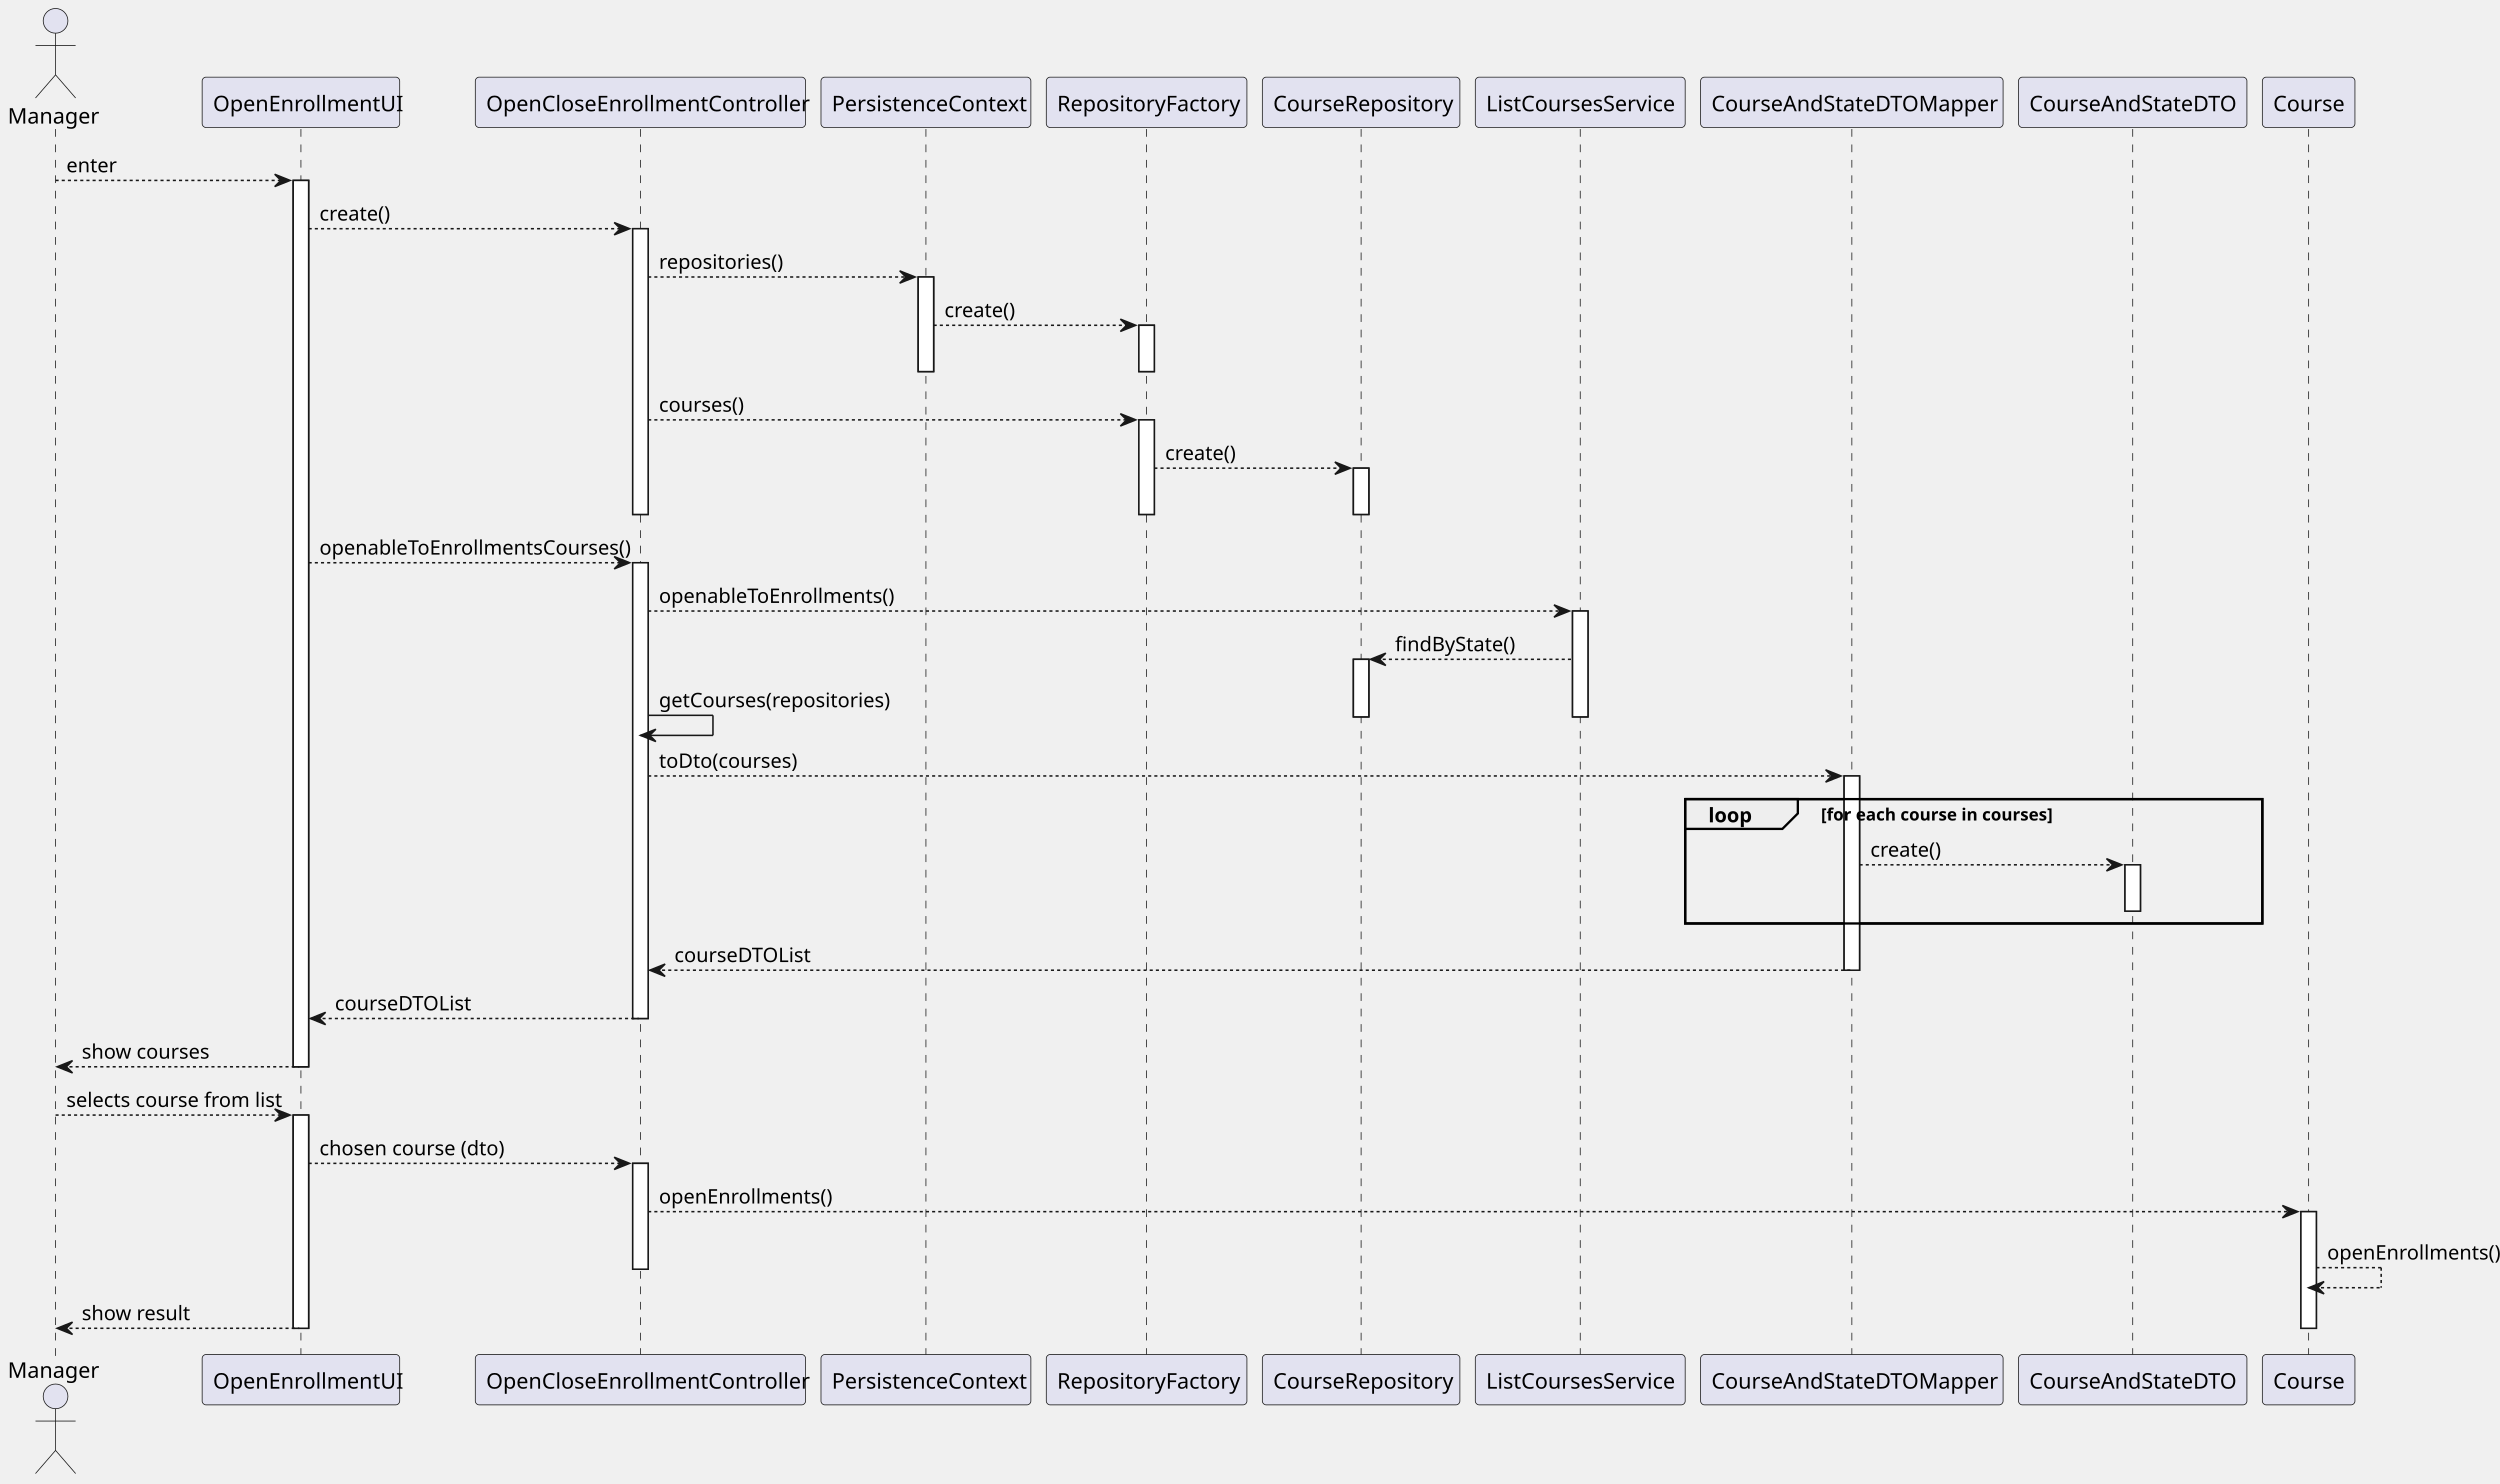
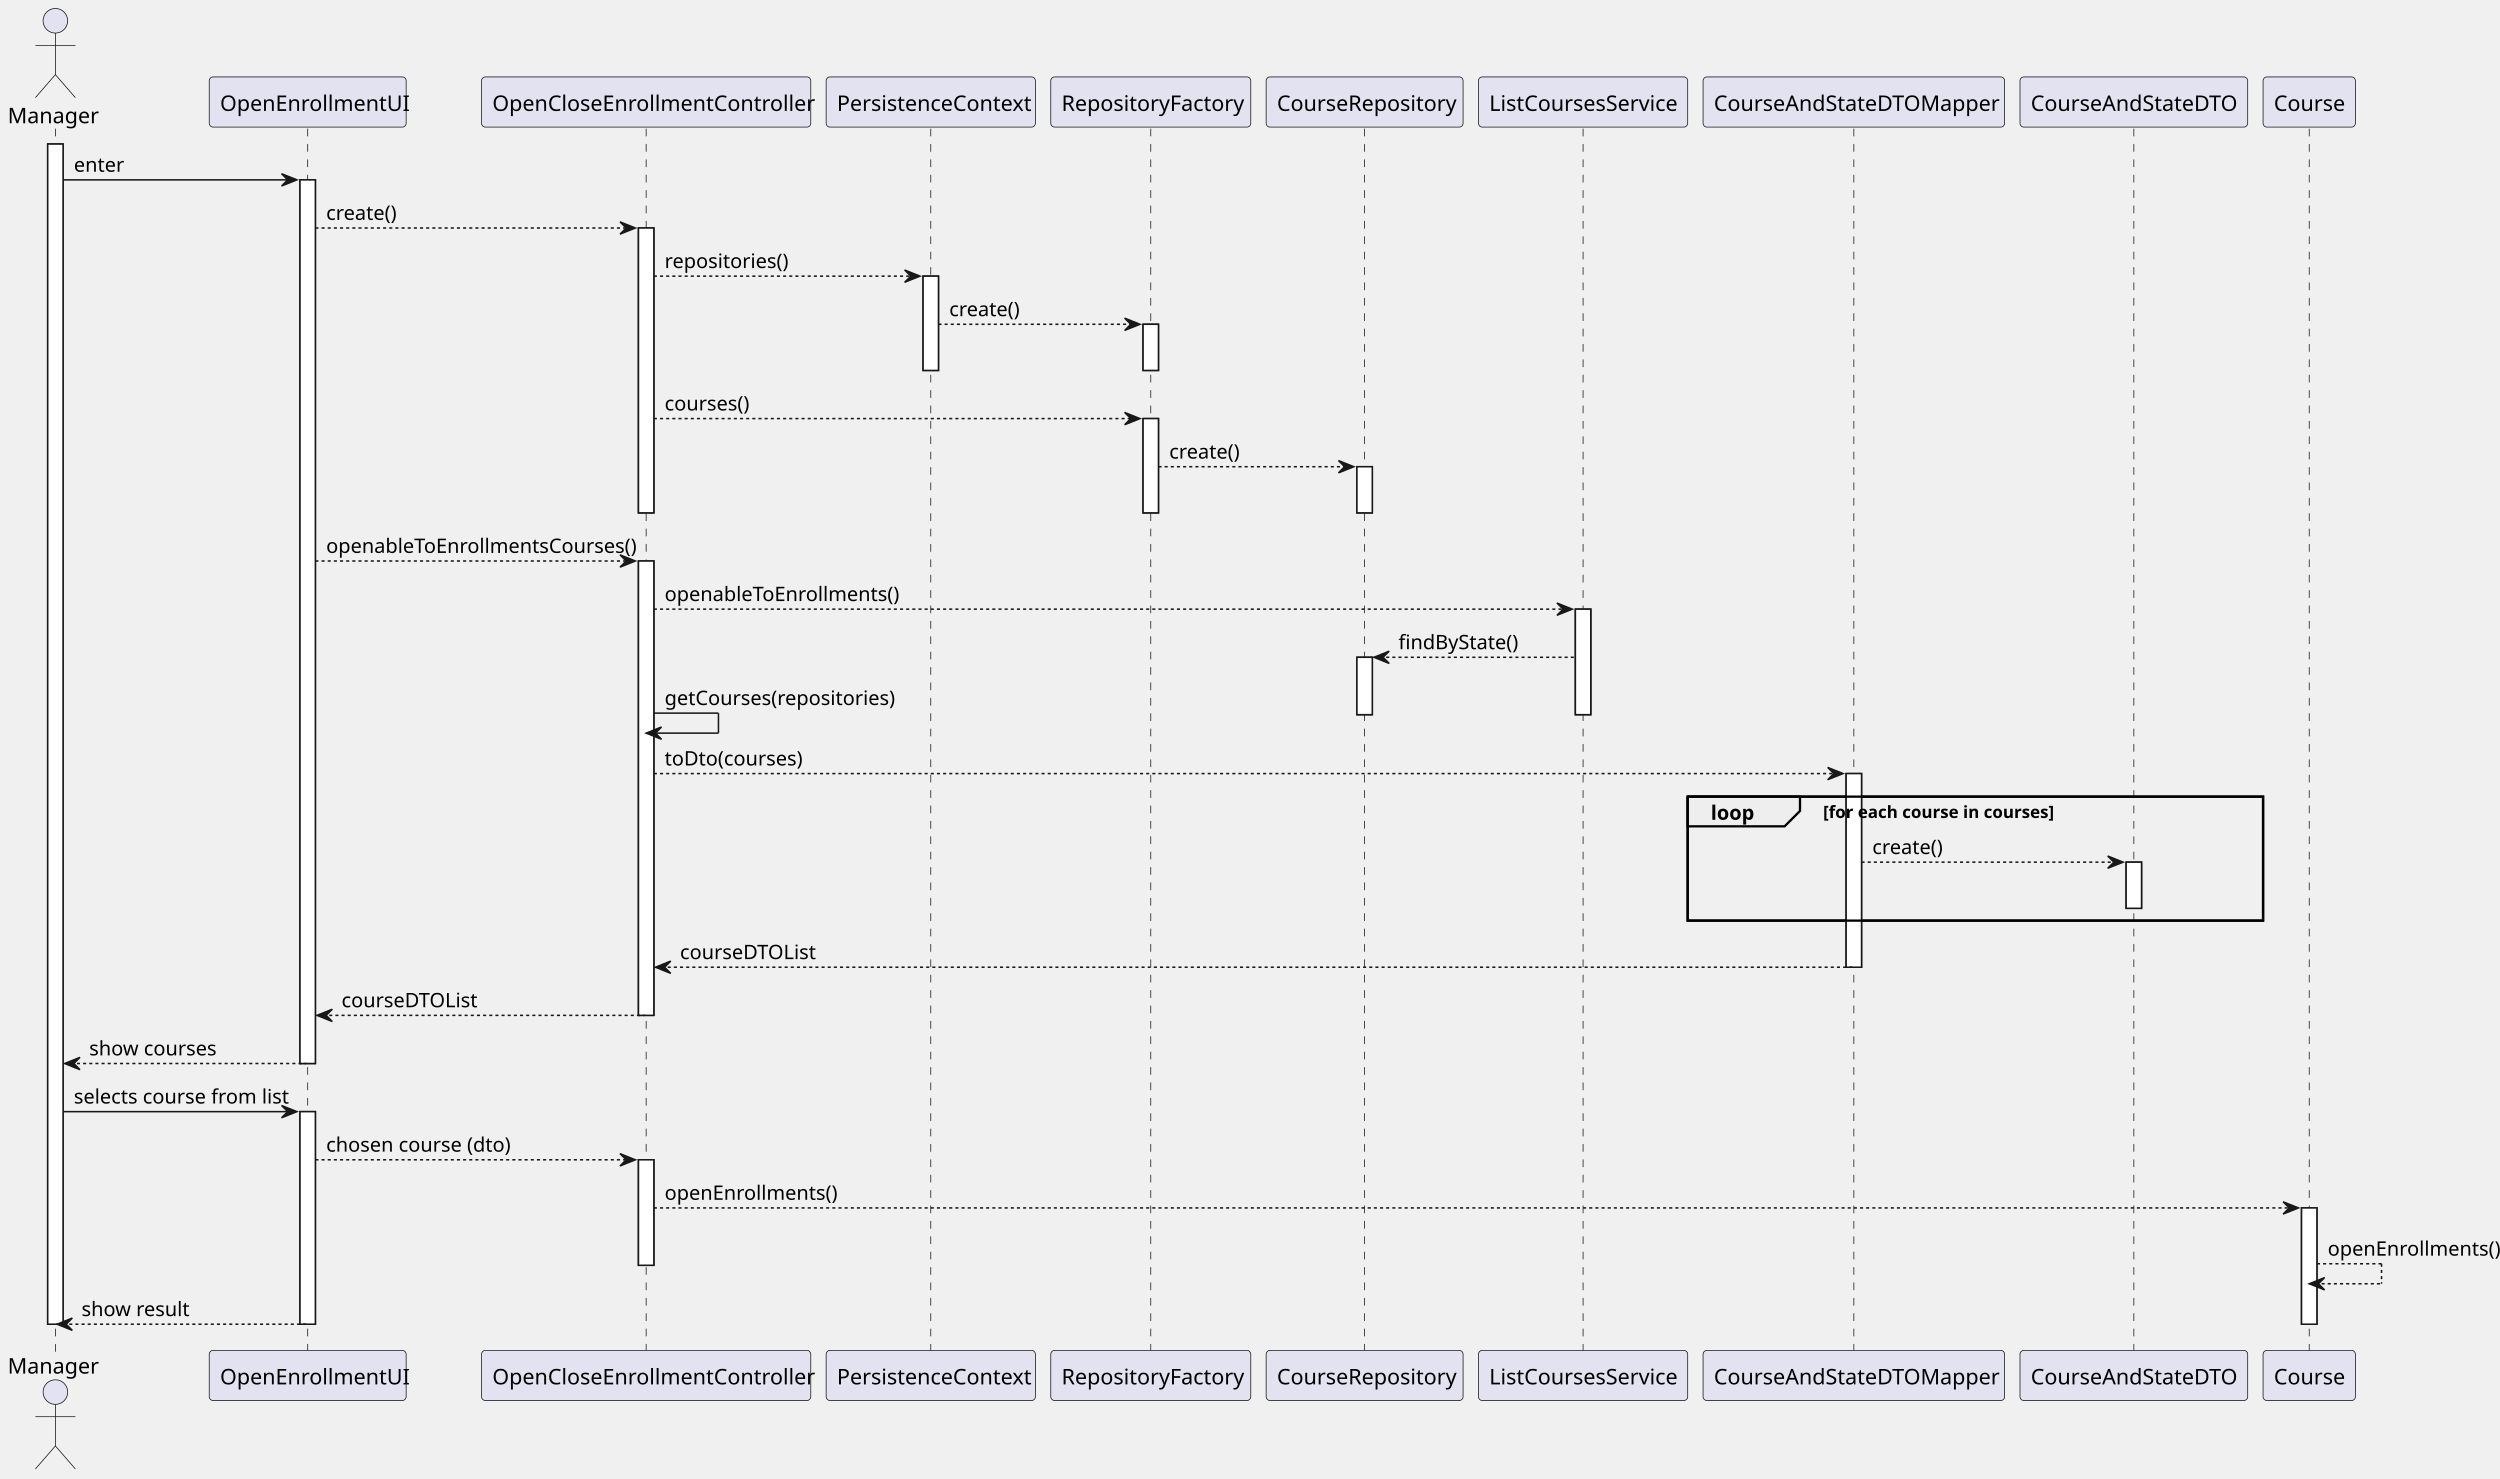
- <svg xmlns="http://www.w3.org/2000/svg" contentStyleType="text/css" height="961px" preserveAspectRatio="none" style="width:1620px;height:961px;background:#FFFFFF;" version="1.1" viewBox="0 0 1620 961" width="1620px" zoomAndPan="magnify">
+ <svg xmlns="http://www.w3.org/2000/svg" contentStyleType="text/css" height="961px" preserveAspectRatio="none" style="width:1625px;height:961px;background:#FFFFFF;" version="1.1" viewBox="0 0 1625 961" width="1625px" zoomAndPan="magnify">
  <defs />
  <g>
-     <rect fill="#FFFFFF" height="574.365" style="stroke:#181818;stroke-width:1.0;" width="10" x="190" y="116.912" />
-     <rect fill="#FFFFFF" height="138.164" style="stroke:#181818;stroke-width:1.0;" width="10" x="190" y="722.568" />
-     <rect fill="#FFFFFF" height="185.164" style="stroke:#181818;stroke-width:1.0;" width="10" x="410" y="148.203" />
-     <rect fill="#FFFFFF" height="295.328" style="stroke:#181818;stroke-width:1.0;" width="10" x="410" y="364.658" />
-     <rect fill="#FFFFFF" height="68.582" style="stroke:#181818;stroke-width:1.0;" width="10" x="410" y="753.859" />
-     <rect fill="#FFFFFF" height="61.291" style="stroke:#181818;stroke-width:1.0;" width="10" x="595" y="179.494" />
-     <rect fill="#FFFFFF" height="30" style="stroke:#181818;stroke-width:1.0;" width="10" x="738" y="210.785" />
-     <rect fill="#FFFFFF" height="61.291" style="stroke:#181818;stroke-width:1.0;" width="10" x="738" y="272.076" />
-     <rect fill="#FFFFFF" height="30" style="stroke:#181818;stroke-width:1.0;" width="10" x="877" y="303.367" />
-     <rect fill="#FFFFFF" height="37.291" style="stroke:#181818;stroke-width:1.0;" width="10" x="877" y="427.24" />
-     <rect fill="#FFFFFF" height="68.582" style="stroke:#181818;stroke-width:1.0;" width="10" x="1019" y="395.949" />
-     <rect fill="#FFFFFF" height="125.873" style="stroke:#181818;stroke-width:1.0;" width="10" x="1195" y="502.822" />
-     <rect fill="#FFFFFF" height="30" style="stroke:#181818;stroke-width:1.0;" width="10" x="1377" y="560.404" />
-     <rect fill="#FFFFFF" height="75.582" style="stroke:#181818;stroke-width:1.0;" width="10" x="1491" y="785.15" />
-     <rect fill="none" height="80.582" style="stroke:#000000;stroke-width:1.5;" width="374" x="1092" y="517.822" />
+     <rect fill="#FFFFFF" height="767.111" style="stroke:#181818;stroke-width:1.0;" width="10" x="31" y="93.621" />
+     <rect fill="#FFFFFF" height="574.365" style="stroke:#181818;stroke-width:1.0;" width="10" x="195" y="116.912" />
+     <rect fill="#FFFFFF" height="138.164" style="stroke:#181818;stroke-width:1.0;" width="10" x="195" y="722.568" />
+     <rect fill="#FFFFFF" height="185.164" style="stroke:#181818;stroke-width:1.0;" width="10" x="415" y="148.203" />
+     <rect fill="#FFFFFF" height="295.328" style="stroke:#181818;stroke-width:1.0;" width="10" x="415" y="364.658" />
+     <rect fill="#FFFFFF" height="68.582" style="stroke:#181818;stroke-width:1.0;" width="10" x="415" y="753.859" />
+     <rect fill="#FFFFFF" height="61.291" style="stroke:#181818;stroke-width:1.0;" width="10" x="600" y="179.494" />
+     <rect fill="#FFFFFF" height="30" style="stroke:#181818;stroke-width:1.0;" width="10" x="743" y="210.785" />
+     <rect fill="#FFFFFF" height="61.291" style="stroke:#181818;stroke-width:1.0;" width="10" x="743" y="272.076" />
+     <rect fill="#FFFFFF" height="30" style="stroke:#181818;stroke-width:1.0;" width="10" x="882" y="303.367" />
+     <rect fill="#FFFFFF" height="37.291" style="stroke:#181818;stroke-width:1.0;" width="10" x="882" y="427.24" />
+     <rect fill="#FFFFFF" height="68.582" style="stroke:#181818;stroke-width:1.0;" width="10" x="1024" y="395.949" />
+     <rect fill="#FFFFFF" height="125.873" style="stroke:#181818;stroke-width:1.0;" width="10" x="1200" y="502.822" />
+     <rect fill="#FFFFFF" height="30" style="stroke:#181818;stroke-width:1.0;" width="10" x="1382" y="560.404" />
+     <rect fill="#FFFFFF" height="75.582" style="stroke:#181818;stroke-width:1.0;" width="10" x="1496" y="785.15" />
+     <rect fill="none" height="80.582" style="stroke:#000000;stroke-width:1.5;" width="374" x="1097" y="517.822" />
    <line style="stroke:#181818;stroke-width:0.5;stroke-dasharray:5.0,5.0;" x1="36" x2="36" y1="83.621" y2="878.732" />
-     <line style="stroke:#181818;stroke-width:0.5;stroke-dasharray:5.0,5.0;" x1="195" x2="195" y1="83.621" y2="878.732" />
-     <line style="stroke:#181818;stroke-width:0.5;stroke-dasharray:5.0,5.0;" x1="415" x2="415" y1="83.621" y2="878.732" />
-     <line style="stroke:#181818;stroke-width:0.5;stroke-dasharray:5.0,5.0;" x1="600" x2="600" y1="83.621" y2="878.732" />
-     <line style="stroke:#181818;stroke-width:0.5;stroke-dasharray:5.0,5.0;" x1="743" x2="743" y1="83.621" y2="878.732" />
-     <line style="stroke:#181818;stroke-width:0.5;stroke-dasharray:5.0,5.0;" x1="882" x2="882" y1="83.621" y2="878.732" />
-     <line style="stroke:#181818;stroke-width:0.5;stroke-dasharray:5.0,5.0;" x1="1024" x2="1024" y1="83.621" y2="878.732" />
-     <line style="stroke:#181818;stroke-width:0.5;stroke-dasharray:5.0,5.0;" x1="1200" x2="1200" y1="83.621" y2="878.732" />
-     <line style="stroke:#181818;stroke-width:0.5;stroke-dasharray:5.0,5.0;" x1="1382" x2="1382" y1="83.621" y2="878.732" />
-     <line style="stroke:#181818;stroke-width:0.5;stroke-dasharray:5.0,5.0;" x1="1496" x2="1496" y1="83.621" y2="878.732" />
+     <line style="stroke:#181818;stroke-width:0.5;stroke-dasharray:5.0,5.0;" x1="200" x2="200" y1="83.621" y2="878.732" />
+     <line style="stroke:#181818;stroke-width:0.5;stroke-dasharray:5.0,5.0;" x1="420" x2="420" y1="83.621" y2="878.732" />
+     <line style="stroke:#181818;stroke-width:0.5;stroke-dasharray:5.0,5.0;" x1="605" x2="605" y1="83.621" y2="878.732" />
+     <line style="stroke:#181818;stroke-width:0.5;stroke-dasharray:5.0,5.0;" x1="748" x2="748" y1="83.621" y2="878.732" />
+     <line style="stroke:#181818;stroke-width:0.5;stroke-dasharray:5.0,5.0;" x1="887" x2="887" y1="83.621" y2="878.732" />
+     <line style="stroke:#181818;stroke-width:0.5;stroke-dasharray:5.0,5.0;" x1="1029" x2="1029" y1="83.621" y2="878.732" />
+     <line style="stroke:#181818;stroke-width:0.5;stroke-dasharray:5.0,5.0;" x1="1205" x2="1205" y1="83.621" y2="878.732" />
+     <line style="stroke:#181818;stroke-width:0.5;stroke-dasharray:5.0,5.0;" x1="1387" x2="1387" y1="83.621" y2="878.732" />
+     <line style="stroke:#181818;stroke-width:0.5;stroke-dasharray:5.0,5.0;" x1="1501" x2="1501" y1="83.621" y2="878.732" />
    <text fill="#000000" font-family="sans-serif" font-size="14" lengthAdjust="spacing" textLength="56" x="5" y="80.107">Manager</text>
    <ellipse cx="36" cy="13.5" fill="#E2E2F0" rx="8" ry="8" style="stroke:#181818;stroke-width:0.5;" />
    <path d="M36,21.5 L36,48.5 M23,29.5 L49,29.5 M36,48.5 L23,63.5 M36,48.5 L49,63.5 " fill="none" style="stroke:#181818;stroke-width:0.5;" />
    <text fill="#000000" font-family="sans-serif" font-size="14" lengthAdjust="spacing" textLength="56" x="5" y="892.84">Manager</text>
    <ellipse cx="36" cy="904.854" fill="#E2E2F0" rx="8" ry="8" style="stroke:#181818;stroke-width:0.5;" />
    <path d="M36,912.854 L36,939.854 M23,920.854 L49,920.854 M36,939.854 L23,954.854 M36,939.854 L49,954.854 " fill="none" style="stroke:#181818;stroke-width:0.5;" />
-     <rect fill="#E2E2F0" height="32.621" rx="2.5" ry="2.5" style="stroke:#181818;stroke-width:0.5;" width="128" x="131" y="50" />
-     <text fill="#000000" font-family="sans-serif" font-size="14" lengthAdjust="spacing" textLength="114" x="138" y="72.107">OpenEnrollmentUI</text>
-     <rect fill="#E2E2F0" height="32.621" rx="2.5" ry="2.5" style="stroke:#181818;stroke-width:0.5;" width="128" x="131" y="877.732" />
-     <text fill="#000000" font-family="sans-serif" font-size="14" lengthAdjust="spacing" textLength="114" x="138" y="899.84">OpenEnrollmentUI</text>
-     <rect fill="#E2E2F0" height="32.621" rx="2.5" ry="2.5" style="stroke:#181818;stroke-width:0.5;" width="214" x="308" y="50" />
-     <text fill="#000000" font-family="sans-serif" font-size="14" lengthAdjust="spacing" textLength="200" x="315" y="72.107">OpenCloseEnrollmentController</text>
-     <rect fill="#E2E2F0" height="32.621" rx="2.5" ry="2.5" style="stroke:#181818;stroke-width:0.5;" width="214" x="308" y="877.732" />
-     <text fill="#000000" font-family="sans-serif" font-size="14" lengthAdjust="spacing" textLength="200" x="315" y="899.84">OpenCloseEnrollmentController</text>
-     <rect fill="#E2E2F0" height="32.621" rx="2.5" ry="2.5" style="stroke:#181818;stroke-width:0.5;" width="136" x="532" y="50" />
-     <text fill="#000000" font-family="sans-serif" font-size="14" lengthAdjust="spacing" textLength="122" x="539" y="72.107">PersistenceContext</text>
-     <rect fill="#E2E2F0" height="32.621" rx="2.5" ry="2.5" style="stroke:#181818;stroke-width:0.5;" width="136" x="532" y="877.732" />
-     <text fill="#000000" font-family="sans-serif" font-size="14" lengthAdjust="spacing" textLength="122" x="539" y="899.84">PersistenceContext</text>
-     <rect fill="#E2E2F0" height="32.621" rx="2.5" ry="2.5" style="stroke:#181818;stroke-width:0.5;" width="130" x="678" y="50" />
-     <text fill="#000000" font-family="sans-serif" font-size="14" lengthAdjust="spacing" textLength="116" x="685" y="72.107">RepositoryFactory</text>
-     <rect fill="#E2E2F0" height="32.621" rx="2.5" ry="2.5" style="stroke:#181818;stroke-width:0.5;" width="130" x="678" y="877.732" />
-     <text fill="#000000" font-family="sans-serif" font-size="14" lengthAdjust="spacing" textLength="116" x="685" y="899.84">RepositoryFactory</text>
-     <rect fill="#E2E2F0" height="32.621" rx="2.5" ry="2.5" style="stroke:#181818;stroke-width:0.5;" width="128" x="818" y="50" />
-     <text fill="#000000" font-family="sans-serif" font-size="14" lengthAdjust="spacing" textLength="114" x="825" y="72.107">CourseRepository</text>
-     <rect fill="#E2E2F0" height="32.621" rx="2.5" ry="2.5" style="stroke:#181818;stroke-width:0.5;" width="128" x="818" y="877.732" />
-     <text fill="#000000" font-family="sans-serif" font-size="14" lengthAdjust="spacing" textLength="114" x="825" y="899.84">CourseRepository</text>
-     <rect fill="#E2E2F0" height="32.621" rx="2.5" ry="2.5" style="stroke:#181818;stroke-width:0.5;" width="136" x="956" y="50" />
-     <text fill="#000000" font-family="sans-serif" font-size="14" lengthAdjust="spacing" textLength="122" x="963" y="72.107">ListCoursesService</text>
-     <rect fill="#E2E2F0" height="32.621" rx="2.5" ry="2.5" style="stroke:#181818;stroke-width:0.5;" width="136" x="956" y="877.732" />
-     <text fill="#000000" font-family="sans-serif" font-size="14" lengthAdjust="spacing" textLength="122" x="963" y="899.84">ListCoursesService</text>
-     <rect fill="#E2E2F0" height="32.621" rx="2.5" ry="2.5" style="stroke:#181818;stroke-width:0.5;" width="196" x="1102" y="50" />
-     <text fill="#000000" font-family="sans-serif" font-size="14" lengthAdjust="spacing" textLength="182" x="1109" y="72.107">CourseAndStateDTOMapper</text>
-     <rect fill="#E2E2F0" height="32.621" rx="2.5" ry="2.5" style="stroke:#181818;stroke-width:0.5;" width="196" x="1102" y="877.732" />
-     <text fill="#000000" font-family="sans-serif" font-size="14" lengthAdjust="spacing" textLength="182" x="1109" y="899.84">CourseAndStateDTOMapper</text>
-     <rect fill="#E2E2F0" height="32.621" rx="2.5" ry="2.5" style="stroke:#181818;stroke-width:0.5;" width="148" x="1308" y="50" />
-     <text fill="#000000" font-family="sans-serif" font-size="14" lengthAdjust="spacing" textLength="134" x="1315" y="72.107">CourseAndStateDTO</text>
-     <rect fill="#E2E2F0" height="32.621" rx="2.5" ry="2.5" style="stroke:#181818;stroke-width:0.5;" width="148" x="1308" y="877.732" />
-     <text fill="#000000" font-family="sans-serif" font-size="14" lengthAdjust="spacing" textLength="134" x="1315" y="899.84">CourseAndStateDTO</text>
-     <rect fill="#E2E2F0" height="32.621" rx="2.5" ry="2.5" style="stroke:#181818;stroke-width:0.5;" width="60" x="1466" y="50" />
-     <text fill="#000000" font-family="sans-serif" font-size="14" lengthAdjust="spacing" textLength="46" x="1473" y="72.107">Course</text>
-     <rect fill="#E2E2F0" height="32.621" rx="2.5" ry="2.5" style="stroke:#181818;stroke-width:0.5;" width="60" x="1466" y="877.732" />
-     <text fill="#000000" font-family="sans-serif" font-size="14" lengthAdjust="spacing" textLength="46" x="1473" y="899.84">Course</text>
-     <rect fill="#FFFFFF" height="574.365" style="stroke:#181818;stroke-width:1.0;" width="10" x="190" y="116.912" />
-     <rect fill="#FFFFFF" height="138.164" style="stroke:#181818;stroke-width:1.0;" width="10" x="190" y="722.568" />
-     <rect fill="#FFFFFF" height="185.164" style="stroke:#181818;stroke-width:1.0;" width="10" x="410" y="148.203" />
-     <rect fill="#FFFFFF" height="295.328" style="stroke:#181818;stroke-width:1.0;" width="10" x="410" y="364.658" />
-     <rect fill="#FFFFFF" height="68.582" style="stroke:#181818;stroke-width:1.0;" width="10" x="410" y="753.859" />
-     <rect fill="#FFFFFF" height="61.291" style="stroke:#181818;stroke-width:1.0;" width="10" x="595" y="179.494" />
-     <rect fill="#FFFFFF" height="30" style="stroke:#181818;stroke-width:1.0;" width="10" x="738" y="210.785" />
-     <rect fill="#FFFFFF" height="61.291" style="stroke:#181818;stroke-width:1.0;" width="10" x="738" y="272.076" />
-     <rect fill="#FFFFFF" height="30" style="stroke:#181818;stroke-width:1.0;" width="10" x="877" y="303.367" />
-     <rect fill="#FFFFFF" height="37.291" style="stroke:#181818;stroke-width:1.0;" width="10" x="877" y="427.24" />
-     <rect fill="#FFFFFF" height="68.582" style="stroke:#181818;stroke-width:1.0;" width="10" x="1019" y="395.949" />
-     <rect fill="#FFFFFF" height="125.873" style="stroke:#181818;stroke-width:1.0;" width="10" x="1195" y="502.822" />
-     <rect fill="#FFFFFF" height="30" style="stroke:#181818;stroke-width:1.0;" width="10" x="1377" y="560.404" />
-     <rect fill="#FFFFFF" height="75.582" style="stroke:#181818;stroke-width:1.0;" width="10" x="1491" y="785.15" />
-     <polygon fill="#181818" points="178,112.912,188,116.912,178,120.912,182,116.912" style="stroke:#181818;stroke-width:1.0;" />
-     <line style="stroke:#181818;stroke-width:1.0;stroke-dasharray:2.0,2.0;" x1="36" x2="184" y1="116.912" y2="116.912" />
-     <text fill="#000000" font-family="sans-serif" font-size="13" lengthAdjust="spacing" textLength="29" x="43" y="111.649">enter</text>
-     <polygon fill="#181818" points="398,144.203,408,148.203,398,152.203,402,148.203" style="stroke:#181818;stroke-width:1.0;" />
-     <line style="stroke:#181818;stroke-width:1.0;stroke-dasharray:2.0,2.0;" x1="200" x2="404" y1="148.203" y2="148.203" />
-     <text fill="#000000" font-family="sans-serif" font-size="13" lengthAdjust="spacing" textLength="44" x="207" y="142.94">create()</text>
-     <polygon fill="#181818" points="583,175.494,593,179.494,583,183.494,587,179.494" style="stroke:#181818;stroke-width:1.0;" />
-     <line style="stroke:#181818;stroke-width:1.0;stroke-dasharray:2.0,2.0;" x1="420" x2="589" y1="179.494" y2="179.494" />
-     <text fill="#000000" font-family="sans-serif" font-size="13" lengthAdjust="spacing" textLength="75" x="427" y="174.231">repositories()</text>
-     <polygon fill="#181818" points="726,206.785,736,210.785,726,214.785,730,210.785" style="stroke:#181818;stroke-width:1.0;" />
-     <line style="stroke:#181818;stroke-width:1.0;stroke-dasharray:2.0,2.0;" x1="605" x2="732" y1="210.785" y2="210.785" />
-     <text fill="#000000" font-family="sans-serif" font-size="13" lengthAdjust="spacing" textLength="44" x="612" y="205.523">create()</text>
-     <polygon fill="#181818" points="726,268.076,736,272.076,726,276.076,730,272.076" style="stroke:#181818;stroke-width:1.0;" />
-     <line style="stroke:#181818;stroke-width:1.0;stroke-dasharray:2.0,2.0;" x1="420" x2="732" y1="272.076" y2="272.076" />
-     <text fill="#000000" font-family="sans-serif" font-size="13" lengthAdjust="spacing" textLength="54" x="427" y="266.813">courses()</text>
-     <polygon fill="#181818" points="865,299.367,875,303.367,865,307.367,869,303.367" style="stroke:#181818;stroke-width:1.0;" />
-     <line style="stroke:#181818;stroke-width:1.0;stroke-dasharray:2.0,2.0;" x1="748" x2="871" y1="303.367" y2="303.367" />
-     <text fill="#000000" font-family="sans-serif" font-size="13" lengthAdjust="spacing" textLength="44" x="755" y="298.104">create()</text>
-     <polygon fill="#181818" points="398,360.658,408,364.658,398,368.658,402,364.658" style="stroke:#181818;stroke-width:1.0;" />
-     <line style="stroke:#181818;stroke-width:1.0;stroke-dasharray:2.0,2.0;" x1="200" x2="404" y1="364.658" y2="364.658" />
-     <text fill="#000000" font-family="sans-serif" font-size="13" lengthAdjust="spacing" textLength="191" x="207" y="359.396">openableToEnrollmentsCourses()</text>
-     <polygon fill="#181818" points="1007,391.949,1017,395.949,1007,399.949,1011,395.949" style="stroke:#181818;stroke-width:1.0;" />
-     <line style="stroke:#181818;stroke-width:1.0;stroke-dasharray:2.0,2.0;" x1="420" x2="1013" y1="395.949" y2="395.949" />
-     <text fill="#000000" font-family="sans-serif" font-size="13" lengthAdjust="spacing" textLength="143" x="427" y="390.687">openableToEnrollments()</text>
-     <polygon fill="#181818" points="898,423.24,888,427.24,898,431.24,894,427.24" style="stroke:#181818;stroke-width:1.0;" />
-     <line style="stroke:#181818;stroke-width:1.0;stroke-dasharray:2.0,2.0;" x1="892" x2="1018" y1="427.24" y2="427.24" />
-     <text fill="#000000" font-family="sans-serif" font-size="13" lengthAdjust="spacing" textLength="75" x="904" y="421.978">findByState()</text>
-     <line style="stroke:#181818;stroke-width:1.0;" x1="420" x2="462" y1="463.531" y2="463.531" />
-     <line style="stroke:#181818;stroke-width:1.0;" x1="462" x2="462" y1="463.531" y2="476.531" />
-     <line style="stroke:#181818;stroke-width:1.0;" x1="415" x2="462" y1="476.531" y2="476.531" />
-     <polygon fill="#181818" points="425,472.531,415,476.531,425,480.531,421,476.531" style="stroke:#181818;stroke-width:1.0;" />
-     <text fill="#000000" font-family="sans-serif" font-size="13" lengthAdjust="spacing" textLength="141" x="427" y="458.269">getCourses(repositories)</text>
-     <polygon fill="#181818" points="1183,498.822,1193,502.822,1183,506.822,1187,502.822" style="stroke:#181818;stroke-width:1.0;" />
-     <line style="stroke:#181818;stroke-width:1.0;stroke-dasharray:2.0,2.0;" x1="420" x2="1189" y1="502.822" y2="502.822" />
-     <text fill="#000000" font-family="sans-serif" font-size="13" lengthAdjust="spacing" textLength="85" x="427" y="497.56">toDto(courses)</text>
-     <path d="M1092,517.822 L1165,517.822 L1165,527.113 L1155,537.113 L1092,537.113 L1092,517.822 " fill="#EEEEEE" style="stroke:#000000;stroke-width:1.5;" />
-     <rect fill="none" height="80.582" style="stroke:#000000;stroke-width:1.5;" width="374" x="1092" y="517.822" />
-     <text fill="#000000" font-family="sans-serif" font-size="13" font-weight="bold" lengthAdjust="spacing" textLength="28" x="1107" y="532.851">loop</text>
-     <text fill="#000000" font-family="sans-serif" font-size="11" font-weight="bold" lengthAdjust="spacing" textLength="157" x="1180" y="531.692">[for each course in courses]</text>
-     <polygon fill="#181818" points="1365,556.404,1375,560.404,1365,564.404,1369,560.404" style="stroke:#181818;stroke-width:1.0;" />
-     <line style="stroke:#181818;stroke-width:1.0;stroke-dasharray:2.0,2.0;" x1="1205" x2="1371" y1="560.404" y2="560.404" />
-     <text fill="#000000" font-family="sans-serif" font-size="13" lengthAdjust="spacing" textLength="44" x="1212" y="555.142">create()</text>
-     <polygon fill="#181818" points="431,624.695,421,628.695,431,632.695,427,628.695" style="stroke:#181818;stroke-width:1.0;" />
-     <line style="stroke:#181818;stroke-width:1.0;stroke-dasharray:2.0,2.0;" x1="425" x2="1199" y1="628.695" y2="628.695" />
-     <text fill="#000000" font-family="sans-serif" font-size="13" lengthAdjust="spacing" textLength="86" x="437" y="623.433">courseDTOList</text>
-     <polygon fill="#181818" points="211,655.986,201,659.986,211,663.986,207,659.986" style="stroke:#181818;stroke-width:1.0;" />
-     <line style="stroke:#181818;stroke-width:1.0;stroke-dasharray:2.0,2.0;" x1="205" x2="414" y1="659.986" y2="659.986" />
-     <text fill="#000000" font-family="sans-serif" font-size="13" lengthAdjust="spacing" textLength="86" x="217" y="654.724">courseDTOList</text>
-     <polygon fill="#181818" points="47,687.277,37,691.277,47,695.277,43,691.277" style="stroke:#181818;stroke-width:1.0;" />
-     <line style="stroke:#181818;stroke-width:1.0;stroke-dasharray:2.0,2.0;" x1="41" x2="194" y1="691.277" y2="691.277" />
-     <text fill="#000000" font-family="sans-serif" font-size="13" lengthAdjust="spacing" textLength="80" x="53" y="686.015">show courses</text>
-     <polygon fill="#181818" points="178,718.568,188,722.568,178,726.568,182,722.568" style="stroke:#181818;stroke-width:1.0;" />
-     <line style="stroke:#181818;stroke-width:1.0;stroke-dasharray:2.0,2.0;" x1="36" x2="184" y1="722.568" y2="722.568" />
-     <text fill="#000000" font-family="sans-serif" font-size="13" lengthAdjust="spacing" textLength="135" x="43" y="717.306">selects course from list</text>
-     <polygon fill="#181818" points="398,749.859,408,753.859,398,757.859,402,753.859" style="stroke:#181818;stroke-width:1.0;" />
-     <line style="stroke:#181818;stroke-width:1.0;stroke-dasharray:2.0,2.0;" x1="200" x2="404" y1="753.859" y2="753.859" />
-     <text fill="#000000" font-family="sans-serif" font-size="13" lengthAdjust="spacing" textLength="115" x="207" y="748.597">chosen course (dto)</text>
-     <polygon fill="#181818" points="1479,781.15,1489,785.15,1479,789.15,1483,785.15" style="stroke:#181818;stroke-width:1.0;" />
-     <line style="stroke:#181818;stroke-width:1.0;stroke-dasharray:2.0,2.0;" x1="420" x2="1485" y1="785.15" y2="785.15" />
-     <text fill="#000000" font-family="sans-serif" font-size="13" lengthAdjust="spacing" textLength="105" x="427" y="779.888">openEnrollments()</text>
-     <line style="stroke:#181818;stroke-width:1.0;stroke-dasharray:2.0,2.0;" x1="1501" x2="1543" y1="821.441" y2="821.441" />
-     <line style="stroke:#181818;stroke-width:1.0;stroke-dasharray:2.0,2.0;" x1="1543" x2="1543" y1="821.441" y2="834.441" />
-     <line style="stroke:#181818;stroke-width:1.0;stroke-dasharray:2.0,2.0;" x1="1496" x2="1543" y1="834.441" y2="834.441" />
-     <polygon fill="#181818" points="1506,830.441,1496,834.441,1506,838.441,1502,834.441" style="stroke:#181818;stroke-width:1.0;" />
-     <text fill="#000000" font-family="sans-serif" font-size="13" lengthAdjust="spacing" textLength="105" x="1508" y="816.179">openEnrollments()</text>
+     <rect fill="#E2E2F0" height="32.621" rx="2.5" ry="2.5" style="stroke:#181818;stroke-width:0.5;" width="128" x="136" y="50" />
+     <text fill="#000000" font-family="sans-serif" font-size="14" lengthAdjust="spacing" textLength="114" x="143" y="72.107">OpenEnrollmentUI</text>
+     <rect fill="#E2E2F0" height="32.621" rx="2.5" ry="2.5" style="stroke:#181818;stroke-width:0.5;" width="128" x="136" y="877.732" />
+     <text fill="#000000" font-family="sans-serif" font-size="14" lengthAdjust="spacing" textLength="114" x="143" y="899.84">OpenEnrollmentUI</text>
+     <rect fill="#E2E2F0" height="32.621" rx="2.5" ry="2.5" style="stroke:#181818;stroke-width:0.5;" width="214" x="313" y="50" />
+     <text fill="#000000" font-family="sans-serif" font-size="14" lengthAdjust="spacing" textLength="200" x="320" y="72.107">OpenCloseEnrollmentController</text>
+     <rect fill="#E2E2F0" height="32.621" rx="2.5" ry="2.5" style="stroke:#181818;stroke-width:0.5;" width="214" x="313" y="877.732" />
+     <text fill="#000000" font-family="sans-serif" font-size="14" lengthAdjust="spacing" textLength="200" x="320" y="899.84">OpenCloseEnrollmentController</text>
+     <rect fill="#E2E2F0" height="32.621" rx="2.5" ry="2.5" style="stroke:#181818;stroke-width:0.5;" width="136" x="537" y="50" />
+     <text fill="#000000" font-family="sans-serif" font-size="14" lengthAdjust="spacing" textLength="122" x="544" y="72.107">PersistenceContext</text>
+     <rect fill="#E2E2F0" height="32.621" rx="2.5" ry="2.5" style="stroke:#181818;stroke-width:0.5;" width="136" x="537" y="877.732" />
+     <text fill="#000000" font-family="sans-serif" font-size="14" lengthAdjust="spacing" textLength="122" x="544" y="899.84">PersistenceContext</text>
+     <rect fill="#E2E2F0" height="32.621" rx="2.5" ry="2.5" style="stroke:#181818;stroke-width:0.5;" width="130" x="683" y="50" />
+     <text fill="#000000" font-family="sans-serif" font-size="14" lengthAdjust="spacing" textLength="116" x="690" y="72.107">RepositoryFactory</text>
+     <rect fill="#E2E2F0" height="32.621" rx="2.5" ry="2.5" style="stroke:#181818;stroke-width:0.5;" width="130" x="683" y="877.732" />
+     <text fill="#000000" font-family="sans-serif" font-size="14" lengthAdjust="spacing" textLength="116" x="690" y="899.84">RepositoryFactory</text>
+     <rect fill="#E2E2F0" height="32.621" rx="2.5" ry="2.5" style="stroke:#181818;stroke-width:0.5;" width="128" x="823" y="50" />
+     <text fill="#000000" font-family="sans-serif" font-size="14" lengthAdjust="spacing" textLength="114" x="830" y="72.107">CourseRepository</text>
+     <rect fill="#E2E2F0" height="32.621" rx="2.5" ry="2.5" style="stroke:#181818;stroke-width:0.5;" width="128" x="823" y="877.732" />
+     <text fill="#000000" font-family="sans-serif" font-size="14" lengthAdjust="spacing" textLength="114" x="830" y="899.84">CourseRepository</text>
+     <rect fill="#E2E2F0" height="32.621" rx="2.5" ry="2.5" style="stroke:#181818;stroke-width:0.5;" width="136" x="961" y="50" />
+     <text fill="#000000" font-family="sans-serif" font-size="14" lengthAdjust="spacing" textLength="122" x="968" y="72.107">ListCoursesService</text>
+     <rect fill="#E2E2F0" height="32.621" rx="2.5" ry="2.5" style="stroke:#181818;stroke-width:0.5;" width="136" x="961" y="877.732" />
+     <text fill="#000000" font-family="sans-serif" font-size="14" lengthAdjust="spacing" textLength="122" x="968" y="899.84">ListCoursesService</text>
+     <rect fill="#E2E2F0" height="32.621" rx="2.5" ry="2.5" style="stroke:#181818;stroke-width:0.5;" width="196" x="1107" y="50" />
+     <text fill="#000000" font-family="sans-serif" font-size="14" lengthAdjust="spacing" textLength="182" x="1114" y="72.107">CourseAndStateDTOMapper</text>
+     <rect fill="#E2E2F0" height="32.621" rx="2.5" ry="2.5" style="stroke:#181818;stroke-width:0.5;" width="196" x="1107" y="877.732" />
+     <text fill="#000000" font-family="sans-serif" font-size="14" lengthAdjust="spacing" textLength="182" x="1114" y="899.84">CourseAndStateDTOMapper</text>
+     <rect fill="#E2E2F0" height="32.621" rx="2.5" ry="2.5" style="stroke:#181818;stroke-width:0.5;" width="148" x="1313" y="50" />
+     <text fill="#000000" font-family="sans-serif" font-size="14" lengthAdjust="spacing" textLength="134" x="1320" y="72.107">CourseAndStateDTO</text>
+     <rect fill="#E2E2F0" height="32.621" rx="2.5" ry="2.5" style="stroke:#181818;stroke-width:0.5;" width="148" x="1313" y="877.732" />
+     <text fill="#000000" font-family="sans-serif" font-size="14" lengthAdjust="spacing" textLength="134" x="1320" y="899.84">CourseAndStateDTO</text>
+     <rect fill="#E2E2F0" height="32.621" rx="2.5" ry="2.5" style="stroke:#181818;stroke-width:0.5;" width="60" x="1471" y="50" />
+     <text fill="#000000" font-family="sans-serif" font-size="14" lengthAdjust="spacing" textLength="46" x="1478" y="72.107">Course</text>
+     <rect fill="#E2E2F0" height="32.621" rx="2.5" ry="2.5" style="stroke:#181818;stroke-width:0.5;" width="60" x="1471" y="877.732" />
+     <text fill="#000000" font-family="sans-serif" font-size="14" lengthAdjust="spacing" textLength="46" x="1478" y="899.84">Course</text>
+     <rect fill="#FFFFFF" height="767.111" style="stroke:#181818;stroke-width:1.0;" width="10" x="31" y="93.621" />
+     <rect fill="#FFFFFF" height="574.365" style="stroke:#181818;stroke-width:1.0;" width="10" x="195" y="116.912" />
+     <rect fill="#FFFFFF" height="138.164" style="stroke:#181818;stroke-width:1.0;" width="10" x="195" y="722.568" />
+     <rect fill="#FFFFFF" height="185.164" style="stroke:#181818;stroke-width:1.0;" width="10" x="415" y="148.203" />
+     <rect fill="#FFFFFF" height="295.328" style="stroke:#181818;stroke-width:1.0;" width="10" x="415" y="364.658" />
+     <rect fill="#FFFFFF" height="68.582" style="stroke:#181818;stroke-width:1.0;" width="10" x="415" y="753.859" />
+     <rect fill="#FFFFFF" height="61.291" style="stroke:#181818;stroke-width:1.0;" width="10" x="600" y="179.494" />
+     <rect fill="#FFFFFF" height="30" style="stroke:#181818;stroke-width:1.0;" width="10" x="743" y="210.785" />
+     <rect fill="#FFFFFF" height="61.291" style="stroke:#181818;stroke-width:1.0;" width="10" x="743" y="272.076" />
+     <rect fill="#FFFFFF" height="30" style="stroke:#181818;stroke-width:1.0;" width="10" x="882" y="303.367" />
+     <rect fill="#FFFFFF" height="37.291" style="stroke:#181818;stroke-width:1.0;" width="10" x="882" y="427.24" />
+     <rect fill="#FFFFFF" height="68.582" style="stroke:#181818;stroke-width:1.0;" width="10" x="1024" y="395.949" />
+     <rect fill="#FFFFFF" height="125.873" style="stroke:#181818;stroke-width:1.0;" width="10" x="1200" y="502.822" />
+     <rect fill="#FFFFFF" height="30" style="stroke:#181818;stroke-width:1.0;" width="10" x="1382" y="560.404" />
+     <rect fill="#FFFFFF" height="75.582" style="stroke:#181818;stroke-width:1.0;" width="10" x="1496" y="785.15" />
+     <polygon fill="#181818" points="183,112.912,193,116.912,183,120.912,187,116.912" style="stroke:#181818;stroke-width:1.0;" />
+     <line style="stroke:#181818;stroke-width:1.0;" x1="41" x2="189" y1="116.912" y2="116.912" />
+     <text fill="#000000" font-family="sans-serif" font-size="13" lengthAdjust="spacing" textLength="29" x="48" y="111.649">enter</text>
+     <polygon fill="#181818" points="403,144.203,413,148.203,403,152.203,407,148.203" style="stroke:#181818;stroke-width:1.0;" />
+     <line style="stroke:#181818;stroke-width:1.0;stroke-dasharray:2.0,2.0;" x1="205" x2="409" y1="148.203" y2="148.203" />
+     <text fill="#000000" font-family="sans-serif" font-size="13" lengthAdjust="spacing" textLength="44" x="212" y="142.94">create()</text>
+     <polygon fill="#181818" points="588,175.494,598,179.494,588,183.494,592,179.494" style="stroke:#181818;stroke-width:1.0;" />
+     <line style="stroke:#181818;stroke-width:1.0;stroke-dasharray:2.0,2.0;" x1="425" x2="594" y1="179.494" y2="179.494" />
+     <text fill="#000000" font-family="sans-serif" font-size="13" lengthAdjust="spacing" textLength="75" x="432" y="174.231">repositories()</text>
+     <polygon fill="#181818" points="731,206.785,741,210.785,731,214.785,735,210.785" style="stroke:#181818;stroke-width:1.0;" />
+     <line style="stroke:#181818;stroke-width:1.0;stroke-dasharray:2.0,2.0;" x1="610" x2="737" y1="210.785" y2="210.785" />
+     <text fill="#000000" font-family="sans-serif" font-size="13" lengthAdjust="spacing" textLength="44" x="617" y="205.523">create()</text>
+     <polygon fill="#181818" points="731,268.076,741,272.076,731,276.076,735,272.076" style="stroke:#181818;stroke-width:1.0;" />
+     <line style="stroke:#181818;stroke-width:1.0;stroke-dasharray:2.0,2.0;" x1="425" x2="737" y1="272.076" y2="272.076" />
+     <text fill="#000000" font-family="sans-serif" font-size="13" lengthAdjust="spacing" textLength="54" x="432" y="266.813">courses()</text>
+     <polygon fill="#181818" points="870,299.367,880,303.367,870,307.367,874,303.367" style="stroke:#181818;stroke-width:1.0;" />
+     <line style="stroke:#181818;stroke-width:1.0;stroke-dasharray:2.0,2.0;" x1="753" x2="876" y1="303.367" y2="303.367" />
+     <text fill="#000000" font-family="sans-serif" font-size="13" lengthAdjust="spacing" textLength="44" x="760" y="298.104">create()</text>
+     <polygon fill="#181818" points="403,360.658,413,364.658,403,368.658,407,364.658" style="stroke:#181818;stroke-width:1.0;" />
+     <line style="stroke:#181818;stroke-width:1.0;stroke-dasharray:2.0,2.0;" x1="205" x2="409" y1="364.658" y2="364.658" />
+     <text fill="#000000" font-family="sans-serif" font-size="13" lengthAdjust="spacing" textLength="191" x="212" y="359.396">openableToEnrollmentsCourses()</text>
+     <polygon fill="#181818" points="1012,391.949,1022,395.949,1012,399.949,1016,395.949" style="stroke:#181818;stroke-width:1.0;" />
+     <line style="stroke:#181818;stroke-width:1.0;stroke-dasharray:2.0,2.0;" x1="425" x2="1018" y1="395.949" y2="395.949" />
+     <text fill="#000000" font-family="sans-serif" font-size="13" lengthAdjust="spacing" textLength="143" x="432" y="390.687">openableToEnrollments()</text>
+     <polygon fill="#181818" points="903,423.24,893,427.24,903,431.24,899,427.24" style="stroke:#181818;stroke-width:1.0;" />
+     <line style="stroke:#181818;stroke-width:1.0;stroke-dasharray:2.0,2.0;" x1="897" x2="1023" y1="427.24" y2="427.24" />
+     <text fill="#000000" font-family="sans-serif" font-size="13" lengthAdjust="spacing" textLength="75" x="909" y="421.978">findByState()</text>
+     <line style="stroke:#181818;stroke-width:1.0;" x1="425" x2="467" y1="463.531" y2="463.531" />
+     <line style="stroke:#181818;stroke-width:1.0;" x1="467" x2="467" y1="463.531" y2="476.531" />
+     <line style="stroke:#181818;stroke-width:1.0;" x1="420" x2="467" y1="476.531" y2="476.531" />
+     <polygon fill="#181818" points="430,472.531,420,476.531,430,480.531,426,476.531" style="stroke:#181818;stroke-width:1.0;" />
+     <text fill="#000000" font-family="sans-serif" font-size="13" lengthAdjust="spacing" textLength="141" x="432" y="458.269">getCourses(repositories)</text>
+     <polygon fill="#181818" points="1188,498.822,1198,502.822,1188,506.822,1192,502.822" style="stroke:#181818;stroke-width:1.0;" />
+     <line style="stroke:#181818;stroke-width:1.0;stroke-dasharray:2.0,2.0;" x1="425" x2="1194" y1="502.822" y2="502.822" />
+     <text fill="#000000" font-family="sans-serif" font-size="13" lengthAdjust="spacing" textLength="85" x="432" y="497.56">toDto(courses)</text>
+     <path d="M1097,517.822 L1170,517.822 L1170,527.113 L1160,537.113 L1097,537.113 L1097,517.822 " fill="#EEEEEE" style="stroke:#000000;stroke-width:1.5;" />
+     <rect fill="none" height="80.582" style="stroke:#000000;stroke-width:1.5;" width="374" x="1097" y="517.822" />
+     <text fill="#000000" font-family="sans-serif" font-size="13" font-weight="bold" lengthAdjust="spacing" textLength="28" x="1112" y="532.851">loop</text>
+     <text fill="#000000" font-family="sans-serif" font-size="11" font-weight="bold" lengthAdjust="spacing" textLength="157" x="1185" y="531.692">[for each course in courses]</text>
+     <polygon fill="#181818" points="1370,556.404,1380,560.404,1370,564.404,1374,560.404" style="stroke:#181818;stroke-width:1.0;" />
+     <line style="stroke:#181818;stroke-width:1.0;stroke-dasharray:2.0,2.0;" x1="1210" x2="1376" y1="560.404" y2="560.404" />
+     <text fill="#000000" font-family="sans-serif" font-size="13" lengthAdjust="spacing" textLength="44" x="1217" y="555.142">create()</text>
+     <polygon fill="#181818" points="436,624.695,426,628.695,436,632.695,432,628.695" style="stroke:#181818;stroke-width:1.0;" />
+     <line style="stroke:#181818;stroke-width:1.0;stroke-dasharray:2.0,2.0;" x1="430" x2="1204" y1="628.695" y2="628.695" />
+     <text fill="#000000" font-family="sans-serif" font-size="13" lengthAdjust="spacing" textLength="86" x="442" y="623.433">courseDTOList</text>
+     <polygon fill="#181818" points="216,655.986,206,659.986,216,663.986,212,659.986" style="stroke:#181818;stroke-width:1.0;" />
+     <line style="stroke:#181818;stroke-width:1.0;stroke-dasharray:2.0,2.0;" x1="210" x2="419" y1="659.986" y2="659.986" />
+     <text fill="#000000" font-family="sans-serif" font-size="13" lengthAdjust="spacing" textLength="86" x="222" y="654.724">courseDTOList</text>
+     <polygon fill="#181818" points="52,687.277,42,691.277,52,695.277,48,691.277" style="stroke:#181818;stroke-width:1.0;" />
+     <line style="stroke:#181818;stroke-width:1.0;stroke-dasharray:2.0,2.0;" x1="46" x2="199" y1="691.277" y2="691.277" />
+     <text fill="#000000" font-family="sans-serif" font-size="13" lengthAdjust="spacing" textLength="80" x="58" y="686.015">show courses</text>
+     <polygon fill="#181818" points="183,718.568,193,722.568,183,726.568,187,722.568" style="stroke:#181818;stroke-width:1.0;" />
+     <line style="stroke:#181818;stroke-width:1.0;" x1="41" x2="189" y1="722.568" y2="722.568" />
+     <text fill="#000000" font-family="sans-serif" font-size="13" lengthAdjust="spacing" textLength="135" x="48" y="717.306">selects course from list</text>
+     <polygon fill="#181818" points="403,749.859,413,753.859,403,757.859,407,753.859" style="stroke:#181818;stroke-width:1.0;" />
+     <line style="stroke:#181818;stroke-width:1.0;stroke-dasharray:2.0,2.0;" x1="205" x2="409" y1="753.859" y2="753.859" />
+     <text fill="#000000" font-family="sans-serif" font-size="13" lengthAdjust="spacing" textLength="115" x="212" y="748.597">chosen course (dto)</text>
+     <polygon fill="#181818" points="1484,781.15,1494,785.15,1484,789.15,1488,785.15" style="stroke:#181818;stroke-width:1.0;" />
+     <line style="stroke:#181818;stroke-width:1.0;stroke-dasharray:2.0,2.0;" x1="425" x2="1490" y1="785.15" y2="785.15" />
+     <text fill="#000000" font-family="sans-serif" font-size="13" lengthAdjust="spacing" textLength="105" x="432" y="779.888">openEnrollments()</text>
+     <line style="stroke:#181818;stroke-width:1.0;stroke-dasharray:2.0,2.0;" x1="1506" x2="1548" y1="821.441" y2="821.441" />
+     <line style="stroke:#181818;stroke-width:1.0;stroke-dasharray:2.0,2.0;" x1="1548" x2="1548" y1="821.441" y2="834.441" />
+     <line style="stroke:#181818;stroke-width:1.0;stroke-dasharray:2.0,2.0;" x1="1501" x2="1548" y1="834.441" y2="834.441" />
+     <polygon fill="#181818" points="1511,830.441,1501,834.441,1511,838.441,1507,834.441" style="stroke:#181818;stroke-width:1.0;" />
+     <text fill="#000000" font-family="sans-serif" font-size="13" lengthAdjust="spacing" textLength="105" x="1513" y="816.179">openEnrollments()</text>
    <polygon fill="#181818" points="47,856.732,37,860.732,47,864.732,43,860.732" style="stroke:#181818;stroke-width:1.0;" />
-     <line style="stroke:#181818;stroke-width:1.0;stroke-dasharray:2.0,2.0;" x1="41" x2="194" y1="860.732" y2="860.732" />
+     <line style="stroke:#181818;stroke-width:1.0;stroke-dasharray:2.0,2.0;" x1="41" x2="199" y1="860.732" y2="860.732" />
    <text fill="#000000" font-family="sans-serif" font-size="13" lengthAdjust="spacing" textLength="66" x="53" y="855.47">show result</text>
  </g>
</svg>
